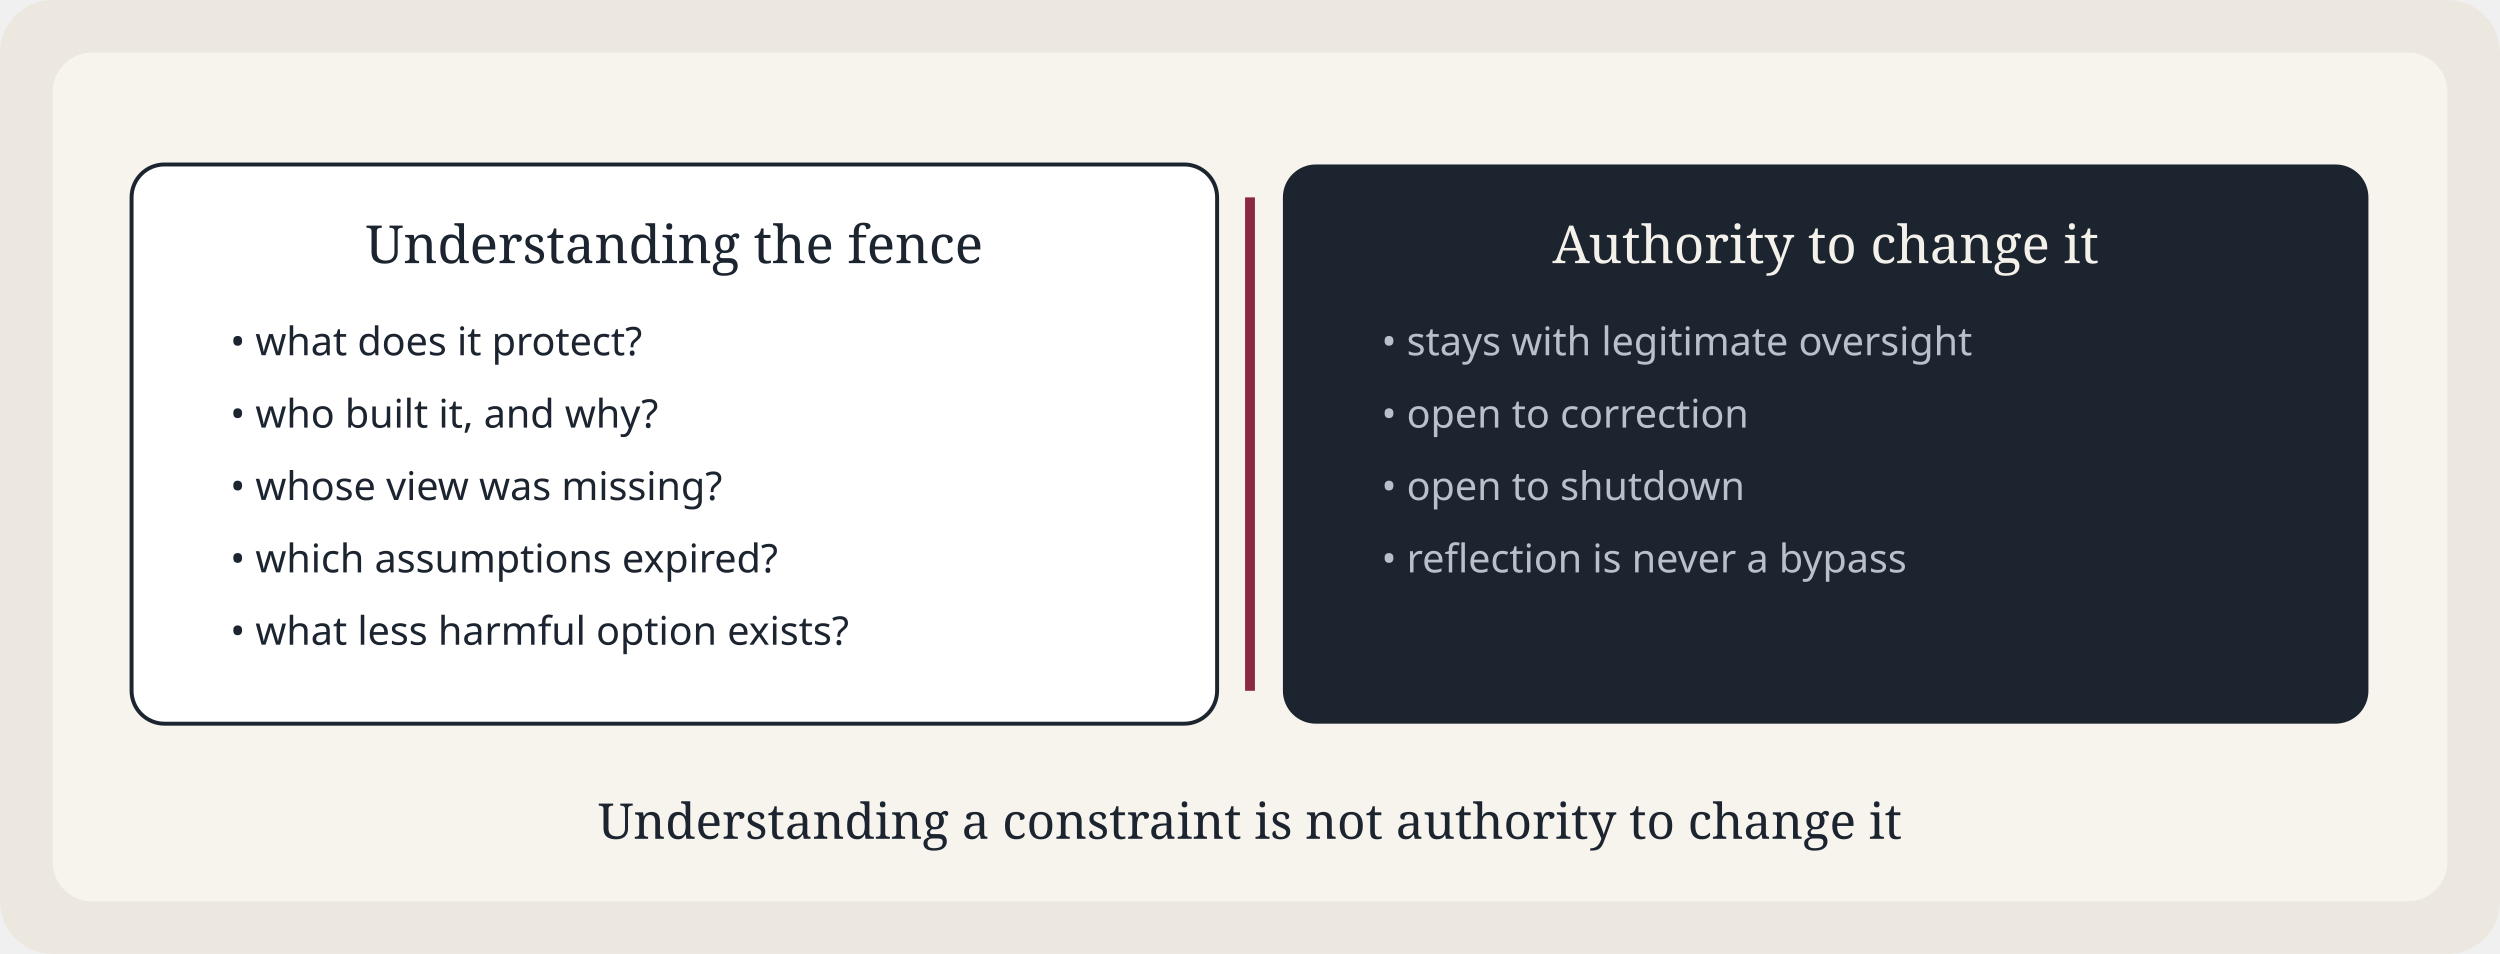
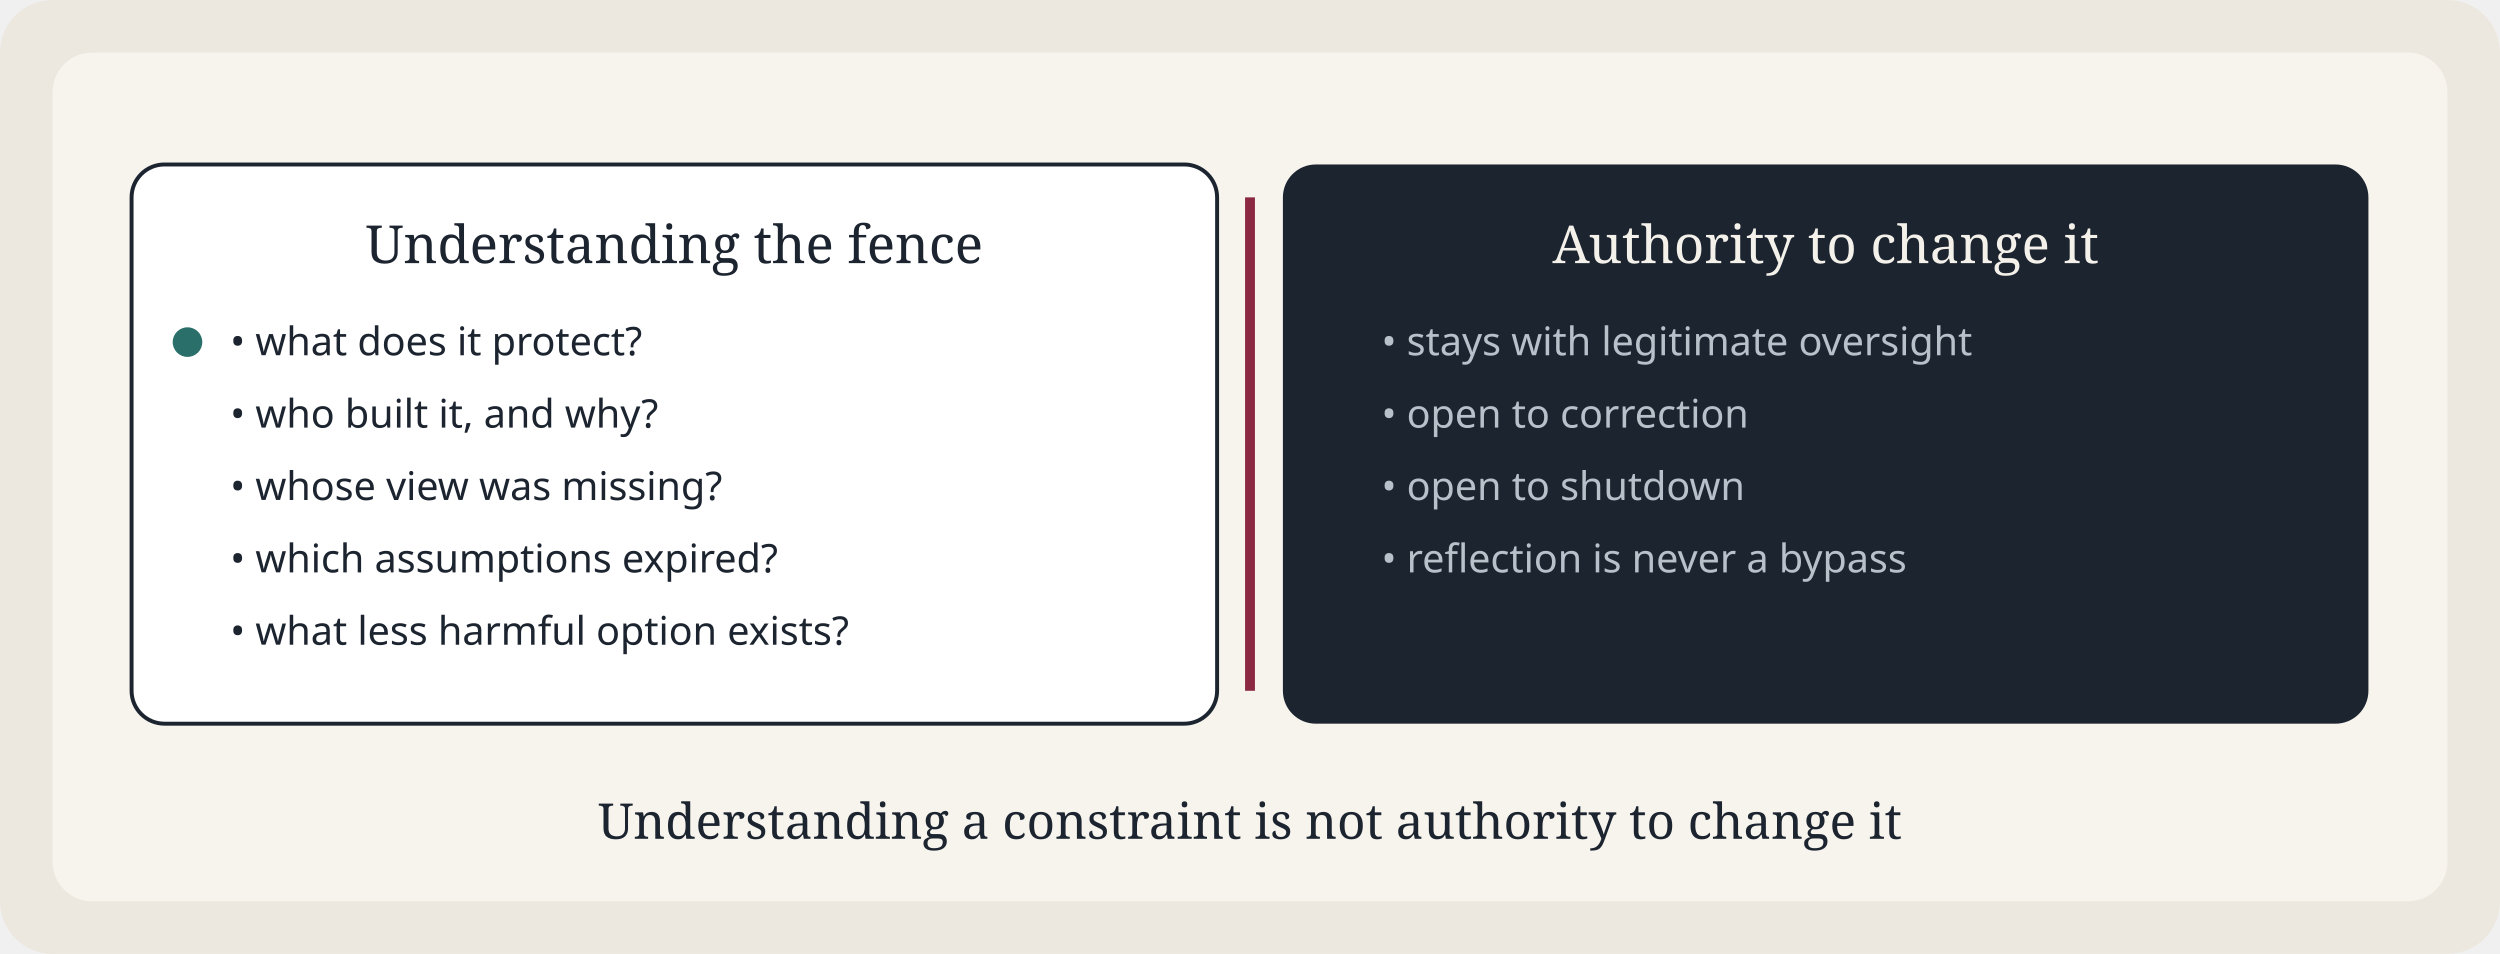
<svg xmlns="http://www.w3.org/2000/svg" viewBox="0 0 760 290" role="img" aria-labelledby="title desc">
-   <style>@media (prefers-reduced-motion: reduce){*{animation:none!important}}.b{animation:b 10s ease-in-out infinite}@keyframes b{0%,22%,100%{opacity:.4}6%,16%{opacity:1}}.fence{animation:fence 3s ease-in-out infinite}@keyframes fence{0%,100%{stroke-width:3}50%{stroke-width:6}}</style>
+   <style>@media (prefers-reduced-motion: reduce){*{animation:none!important}}.look{animation:look 10s ease-in-out infinite}@keyframes look{0%,14%{transform:translateY(0)}20%,34%{transform:translateY(22px)}40%,54%{transform:translateY(44px)}60%,74%{transform:translateY(66px)}80%,94%{transform:translateY(88px)}100%{transform:translateY(0)}}.fence{animation:fence 3s ease-in-out infinite}@keyframes fence{0%,100%{stroke-width:3}50%{stroke-width:6}}</style>
  <rect width="760" height="290" rx="16" fill="#EDE8DF" />
  <rect x="16" y="16" width="728" height="258" rx="12" fill="#F7F4EE" />
  <rect x="40" y="50" width="330" height="170" rx="10" fill="#FFFFFF" stroke="#1C2430" stroke-width="1.2" />
  <text x="205" y="80" text-anchor="middle" font-family="Georgia, serif" font-size="16" fill="#1C2430">Understanding the fence</text>
-   <text class="b" style="animation-delay:0s" x="70" y="108" text-anchor="start" font-family="system-ui, sans-serif" font-size="12" fill="#1C2430">• what does it protect?</text>
-   <text class="b" style="animation-delay:2s" x="70" y="130" text-anchor="start" font-family="system-ui, sans-serif" font-size="12" fill="#1C2430">• who built it, and why?</text>
-   <text class="b" style="animation-delay:4s" x="70" y="152" text-anchor="start" font-family="system-ui, sans-serif" font-size="12" fill="#1C2430">• whose view was missing?</text>
-   <text class="b" style="animation-delay:6s" x="70" y="174" text-anchor="start" font-family="system-ui, sans-serif" font-size="12" fill="#1C2430">• which assumptions expired?</text>
-   <text class="b" style="animation-delay:8s" x="70" y="196" text-anchor="start" font-family="system-ui, sans-serif" font-size="12" fill="#1C2430">• what less harmful option exists?</text>
+   <text x="70" y="108" text-anchor="start" font-family="system-ui, sans-serif" font-size="12" fill="#1C2430">• what does it protect?</text>
+   <text x="70" y="130" text-anchor="start" font-family="system-ui, sans-serif" font-size="12" fill="#1C2430">• who built it, and why?</text>
+   <text x="70" y="152" text-anchor="start" font-family="system-ui, sans-serif" font-size="12" fill="#1C2430">• whose view was missing?</text>
+   <text x="70" y="174" text-anchor="start" font-family="system-ui, sans-serif" font-size="12" fill="#1C2430">• which assumptions expired?</text>
+   <text x="70" y="196" text-anchor="start" font-family="system-ui, sans-serif" font-size="12" fill="#1C2430">• what less harmful option exists?</text>
  <rect x="390" y="50" width="330" height="170" rx="10" fill="#1C2430" />
  <text x="555" y="80" text-anchor="middle" font-family="Georgia, serif" font-size="16" fill="#F4F1EA">Authority to change it</text>
  <text x="420" y="108" text-anchor="start" font-family="system-ui, sans-serif" font-size="12" fill="#B8C0CA">• stays with legitimate oversight</text>
  <text x="420" y="130" text-anchor="start" font-family="system-ui, sans-serif" font-size="12" fill="#B8C0CA">• open to correction</text>
  <text x="420" y="152" text-anchor="start" font-family="system-ui, sans-serif" font-size="12" fill="#B8C0CA">• open to shutdown</text>
  <text x="420" y="174" text-anchor="start" font-family="system-ui, sans-serif" font-size="12" fill="#B8C0CA">• reflection is never a bypass</text>
  <line class="fence" x1="380" y1="60" x2="380" y2="210" stroke="#8B2942" stroke-width="3" />
  <text x="380" y="255" text-anchor="middle" font-family="Georgia, serif" font-size="15" fill="#1C2430">Understanding a constraint is not authority to change it</text>
+   <circle class="look" cx="57" cy="104" r="4.5" fill="#2A6F6A" />
</svg>
